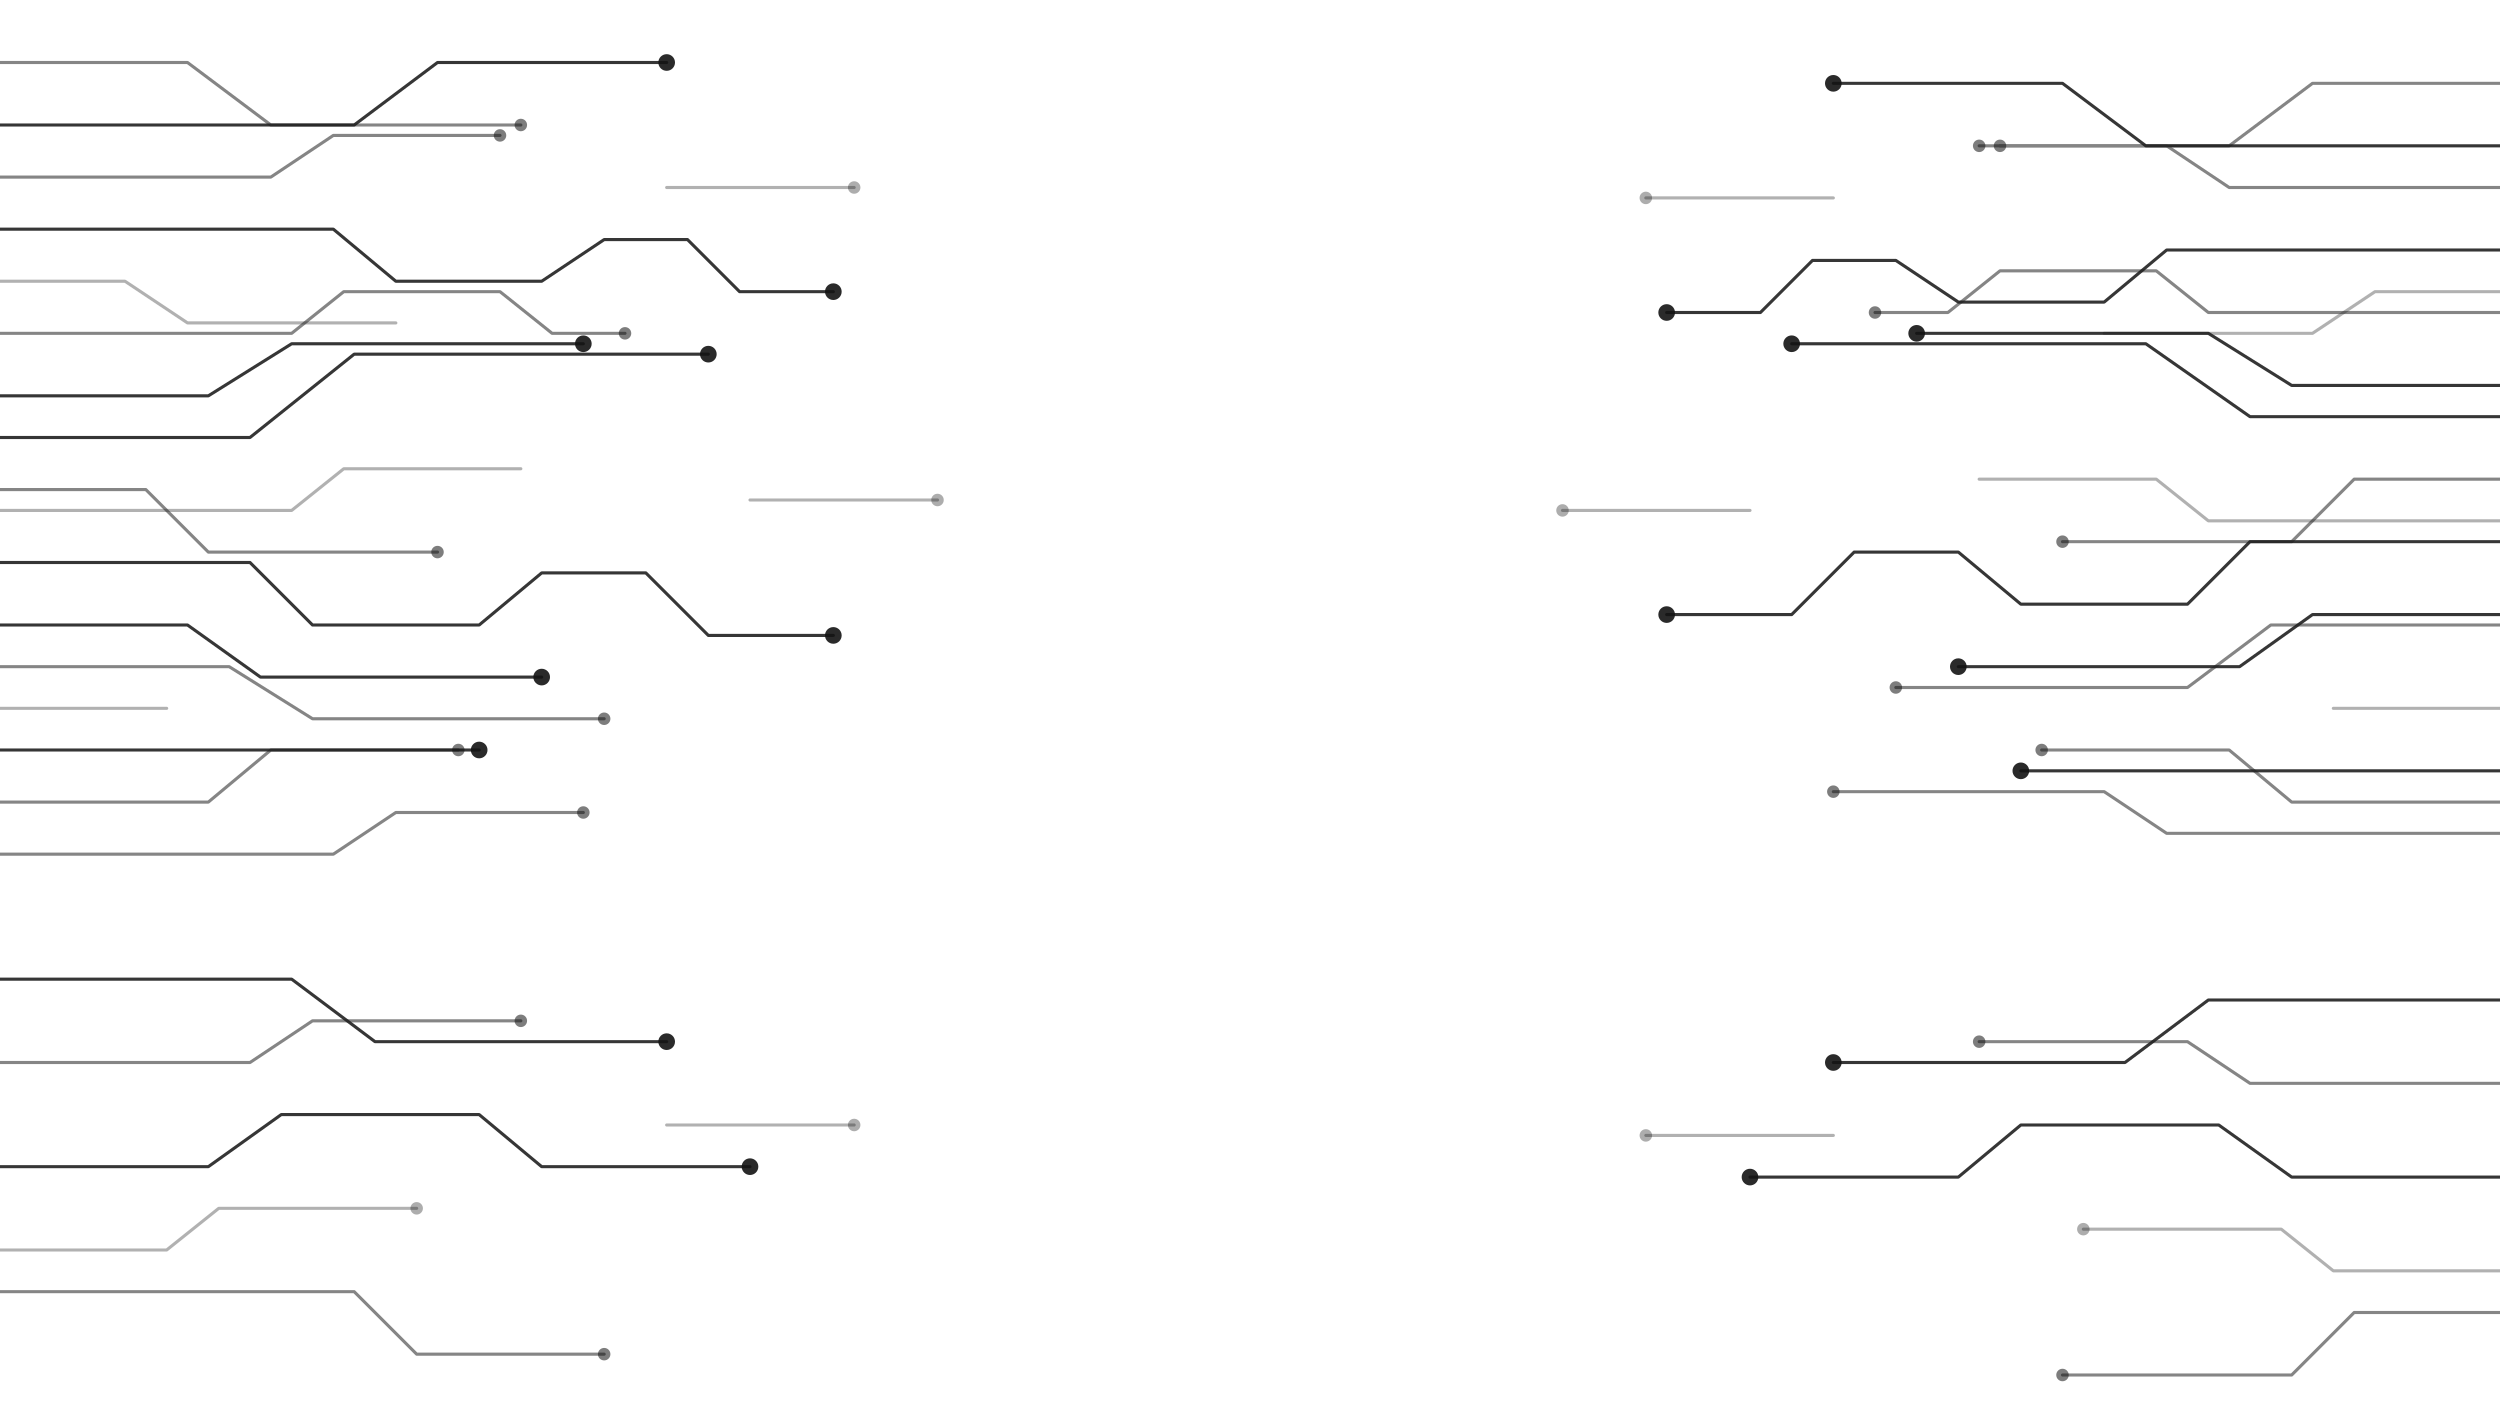
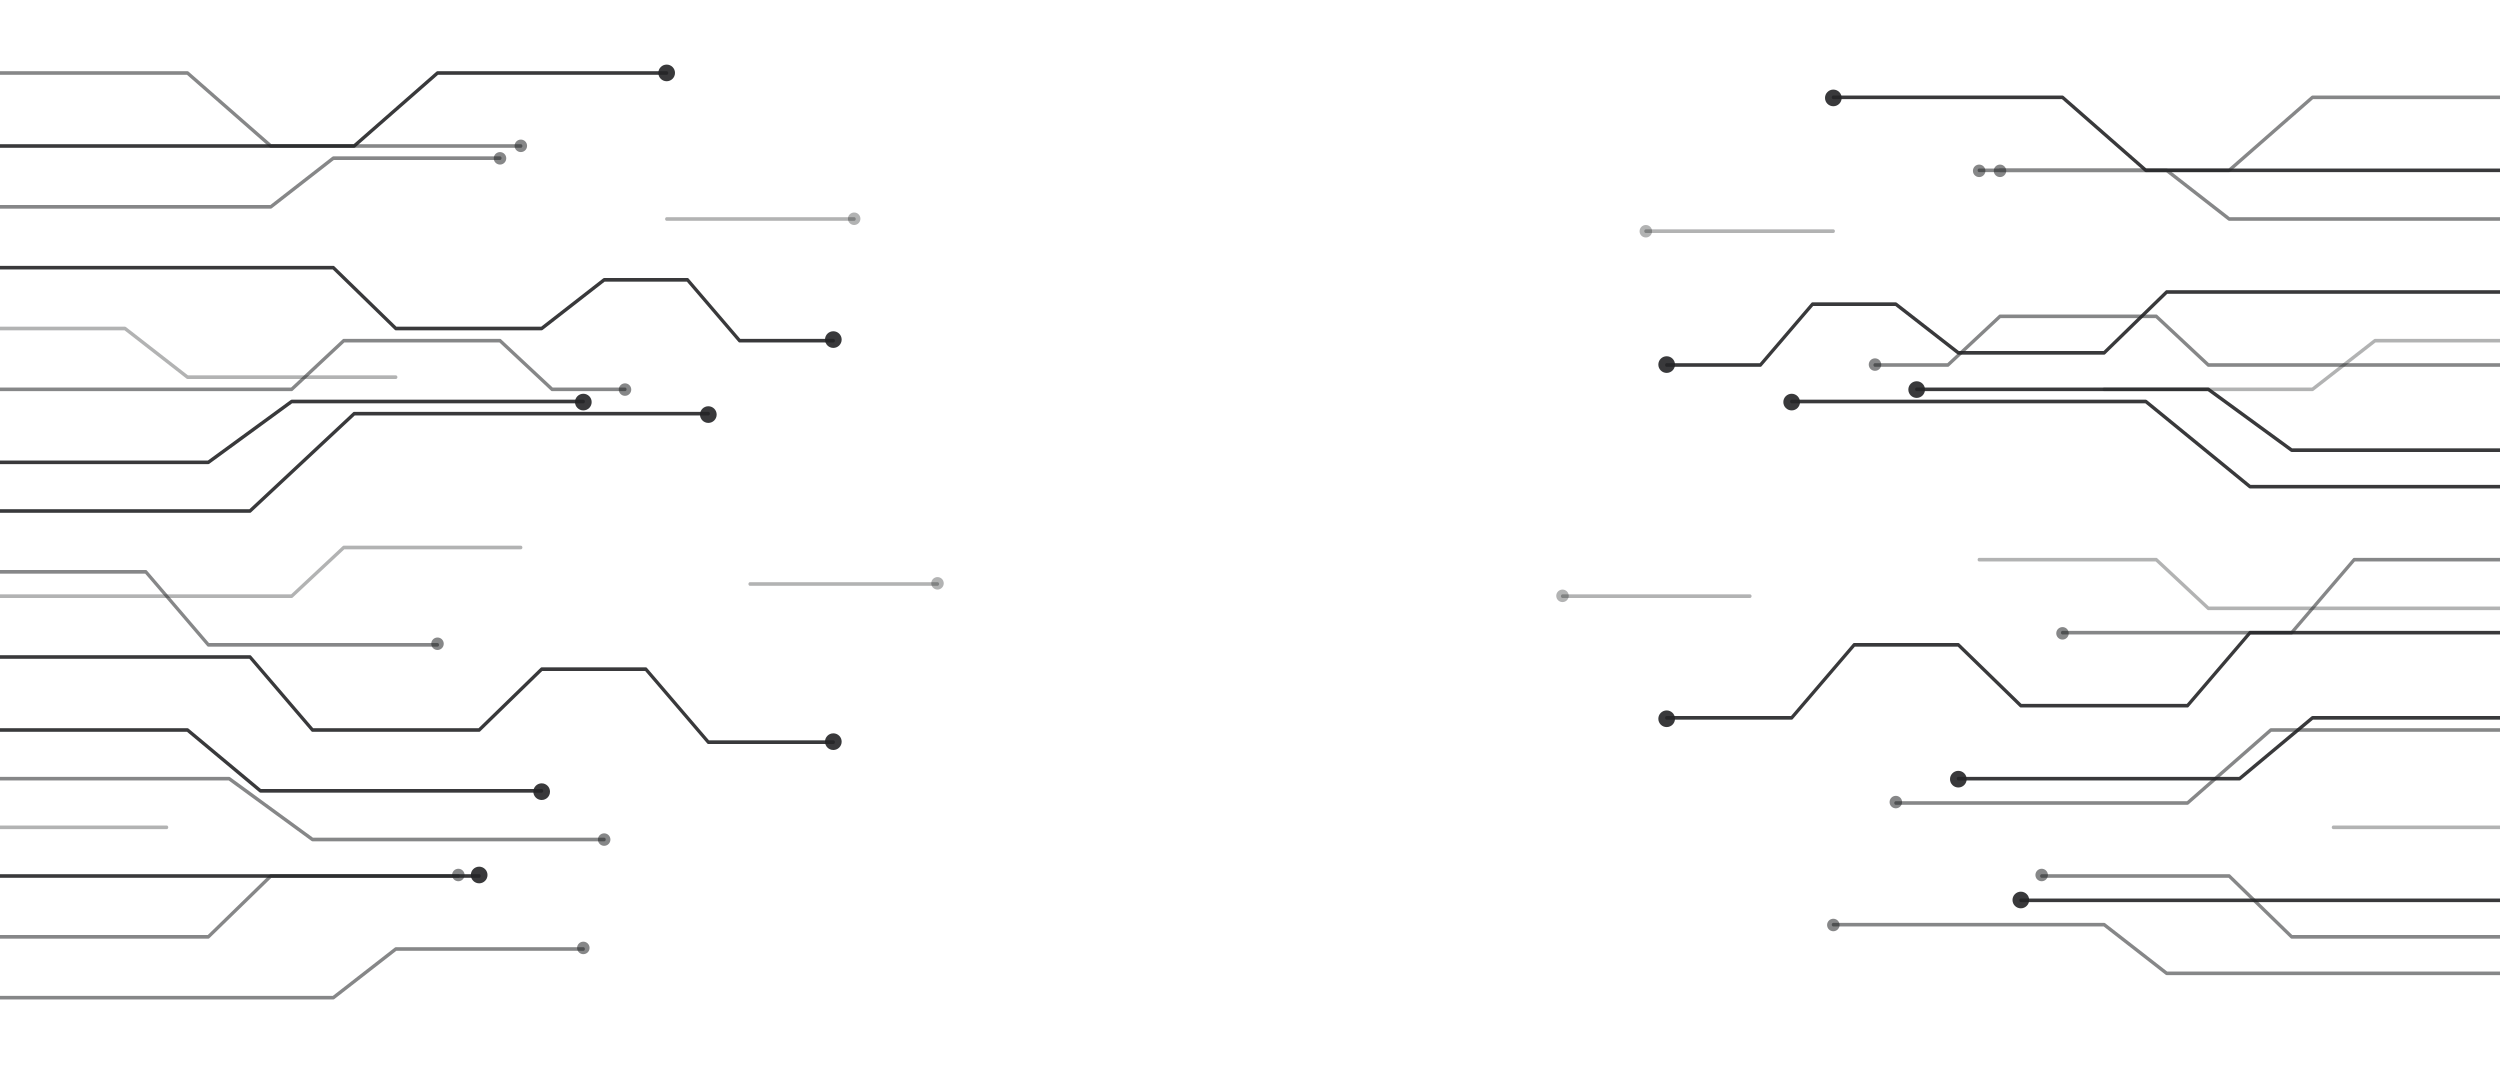
- <svg xmlns="http://www.w3.org/2000/svg" viewBox="0 0 1200 675" preserveAspectRatio="xMidYMid slice" fill="none">
-   <g stroke="#202020" stroke-width="1.5" stroke-linejoin="round" stroke-linecap="round">
+ <svg xmlns="http://www.w3.org/2000/svg" viewBox="0 0 1200 514" preserveAspectRatio="xMidYMid slice" fill="none">
+   <g stroke="#232426" stroke-width="1.5" stroke-linejoin="round" stroke-linecap="round" transform="scale(1,1.168)">
    <g opacity="0.9">
      <path d="M0 60 H170 l40 -30 H320" />
      <path d="M0 110 H160 l30 25 H260 l30 -20 H330 l25 25 H400" />
      <path d="M0 190 H100 l40 -25 H280" />
      <path d="M0 210 H120 l50 -40 H340" />
      <path d="M0 270 H120 l30 30 H230 l30 -25 H310 l30 30 H400" />
      <path d="M0 300 H90 l35 25 H260" />
      <path d="M0 360 H230" />
-       <path d="M0 470 H140 l40 30 H320" />
-       <path d="M0 560 H100 l35 -25 H230 l30 25 H360" />
    </g>
    <g opacity="0.55">
      <path d="M0 30 H90 l40 30 H250" />
      <path d="M0 85 H130 l30 -20 H240" />
      <path d="M0 160 H140 l25 -20 H240 l25 20 H300" />
      <path d="M0 235 H70 l30 30 H210" />
      <path d="M0 320 H110 l40 25 H290" />
      <path d="M0 385 H100 l30 -25 H220" />
      <path d="M0 410 H160 l30 -20 H280" />
-       <path d="M0 510 H120 l30 -20 H250" />
-       <path d="M0 620 H170 l30 30 H290" />
    </g>
    <g opacity="0.35">
      <path d="M0 135 H60 l30 20 H190" />
      <path d="M0 245 H140 l25 -20 H250" />
      <path d="M0 340 H80" />
-       <path d="M0 600 H80 l25 -20 H200" />
      <path d="M320 90 H410" />
      <path d="M360 240 H450" />
-       <path d="M320 540 H410" />
    </g>
    <g opacity="0.9">
      <path d="M1200 70 H1030 l-40 -30 H880" />
      <path d="M1200 120 H1040 l-30 25 H940 l-30 -20 H870 l-25 25 H800" />
      <path d="M1200 185 H1100 l-40 -25 H920" />
      <path d="M1200 200 H1080 l-50 -35 H860" />
      <path d="M1200 260 H1080 l-30 30 H970 l-30 -25 H890 l-30 30 H800" />
      <path d="M1200 295 H1110 l-35 25 H940" />
      <path d="M1200 370 H970" />
-       <path d="M1200 480 H1060 l-40 30 H880" />
-       <path d="M1200 565 H1100 l-35 -25 H970 l-30 25 H840" />
    </g>
    <g opacity="0.55">
      <path d="M1200 40 H1110 l-40 30 H950" />
      <path d="M1200 90 H1070 l-30 -20 H960" />
      <path d="M1200 150 H1060 l-25 -20 H960 l-25 20 H900" />
      <path d="M1200 230 H1130 l-30 30 H990" />
      <path d="M1200 300 H1090 l-40 30 H910" />
      <path d="M1200 385 H1100 l-30 -25 H980" />
      <path d="M1200 400 H1040 l-30 -20 H880" />
-       <path d="M1200 520 H1080 l-30 -20 H950" />
-       <path d="M1200 630 H1130 l-30 30 H990" />
    </g>
    <g opacity="0.35">
      <path d="M1200 140 H1140 l-30 20 H1010" />
      <path d="M1200 250 H1060 l-25 -20 H950" />
      <path d="M1200 340 H1120" />
-       <path d="M1200 610 H1120 l-25 -20 H1000" />
      <path d="M880 95 H790" />
      <path d="M840 245 H750" />
-       <path d="M880 545 H790" />
    </g>
  </g>
-   <g fill="#131313">
-     <circle cx="320" cy="30" r="4" opacity="0.9" />
-     <circle cx="400" cy="140" r="4" opacity="0.9" />
-     <circle cx="340" cy="170" r="4" opacity="0.9" />
-     <circle cx="280" cy="165" r="4" opacity="0.9" />
-     <circle cx="400" cy="305" r="4" opacity="0.9" />
-     <circle cx="260" cy="325" r="4" opacity="0.9" />
-     <circle cx="230" cy="360" r="4" opacity="0.9" />
-     <circle cx="320" cy="500" r="4" opacity="0.9" />
-     <circle cx="360" cy="560" r="4" opacity="0.9" />
-     <circle cx="410" cy="90" r="3" opacity="0.35" />
-     <circle cx="450" cy="240" r="3" opacity="0.35" />
-     <circle cx="200" cy="580" r="3" opacity="0.35" />
-     <circle cx="410" cy="540" r="3" opacity="0.35" />
-     <circle cx="250" cy="60" r="3" opacity="0.55" />
-     <circle cx="240" cy="65" r="3" opacity="0.55" />
-     <circle cx="300" cy="160" r="3" opacity="0.55" />
-     <circle cx="210" cy="265" r="3" opacity="0.55" />
-     <circle cx="290" cy="345" r="3" opacity="0.55" />
-     <circle cx="220" cy="360" r="3" opacity="0.55" />
-     <circle cx="280" cy="390" r="3" opacity="0.55" />
-     <circle cx="250" cy="490" r="3" opacity="0.55" />
-     <circle cx="290" cy="650" r="3" opacity="0.55" />
-     <circle cx="880" cy="40" r="4" opacity="0.9" />
-     <circle cx="800" cy="150" r="4" opacity="0.9" />
-     <circle cx="860" cy="165" r="4" opacity="0.9" />
-     <circle cx="920" cy="160" r="4" opacity="0.9" />
-     <circle cx="800" cy="295" r="4" opacity="0.9" />
-     <circle cx="940" cy="320" r="4" opacity="0.9" />
-     <circle cx="970" cy="370" r="4" opacity="0.9" />
-     <circle cx="880" cy="510" r="4" opacity="0.9" />
-     <circle cx="840" cy="565" r="4" opacity="0.9" />
-     <circle cx="790" cy="95" r="3" opacity="0.35" />
-     <circle cx="750" cy="245" r="3" opacity="0.35" />
-     <circle cx="1000" cy="590" r="3" opacity="0.35" />
-     <circle cx="790" cy="545" r="3" opacity="0.35" />
-     <circle cx="950" cy="70" r="3" opacity="0.55" />
-     <circle cx="960" cy="70" r="3" opacity="0.55" />
-     <circle cx="900" cy="150" r="3" opacity="0.55" />
-     <circle cx="990" cy="260" r="3" opacity="0.55" />
-     <circle cx="910" cy="330" r="3" opacity="0.55" />
-     <circle cx="980" cy="360" r="3" opacity="0.55" />
-     <circle cx="880" cy="380" r="3" opacity="0.55" />
-     <circle cx="950" cy="500" r="3" opacity="0.55" />
-     <circle cx="990" cy="660" r="3" opacity="0.55" />
+   <g fill="#232426">
+     <circle cx="320" cy="35" r="4" opacity="0.9" />
+     <circle cx="400" cy="163" r="4" opacity="0.9" />
+     <circle cx="340" cy="199" r="4" opacity="0.9" />
+     <circle cx="280" cy="193" r="4" opacity="0.9" />
+     <circle cx="400" cy="356" r="4" opacity="0.9" />
+     <circle cx="260" cy="380" r="4" opacity="0.9" />
+     <circle cx="230" cy="420" r="4" opacity="0.9" />
+     <circle cx="410" cy="105" r="3" opacity="0.35" />
+     <circle cx="450" cy="280" r="3" opacity="0.35" />
+     <circle cx="250" cy="70" r="3" opacity="0.55" />
+     <circle cx="240" cy="76" r="3" opacity="0.55" />
+     <circle cx="300" cy="187" r="3" opacity="0.55" />
+     <circle cx="210" cy="309" r="3" opacity="0.55" />
+     <circle cx="290" cy="403" r="3" opacity="0.55" />
+     <circle cx="220" cy="420" r="3" opacity="0.55" />
+     <circle cx="280" cy="455" r="3" opacity="0.55" />
+     <circle cx="880" cy="47" r="4" opacity="0.9" />
+     <circle cx="800" cy="175" r="4" opacity="0.9" />
+     <circle cx="860" cy="193" r="4" opacity="0.9" />
+     <circle cx="920" cy="187" r="4" opacity="0.9" />
+     <circle cx="800" cy="345" r="4" opacity="0.9" />
+     <circle cx="940" cy="374" r="4" opacity="0.9" />
+     <circle cx="970" cy="432" r="4" opacity="0.9" />
+     <circle cx="790" cy="111" r="3" opacity="0.35" />
+     <circle cx="750" cy="286" r="3" opacity="0.35" />
+     <circle cx="950" cy="82" r="3" opacity="0.55" />
+     <circle cx="960" cy="82" r="3" opacity="0.55" />
+     <circle cx="900" cy="175" r="3" opacity="0.55" />
+     <circle cx="990" cy="304" r="3" opacity="0.55" />
+     <circle cx="910" cy="385" r="3" opacity="0.55" />
+     <circle cx="980" cy="420" r="3" opacity="0.55" />
+     <circle cx="880" cy="444" r="3" opacity="0.55" />
  </g>
</svg>
